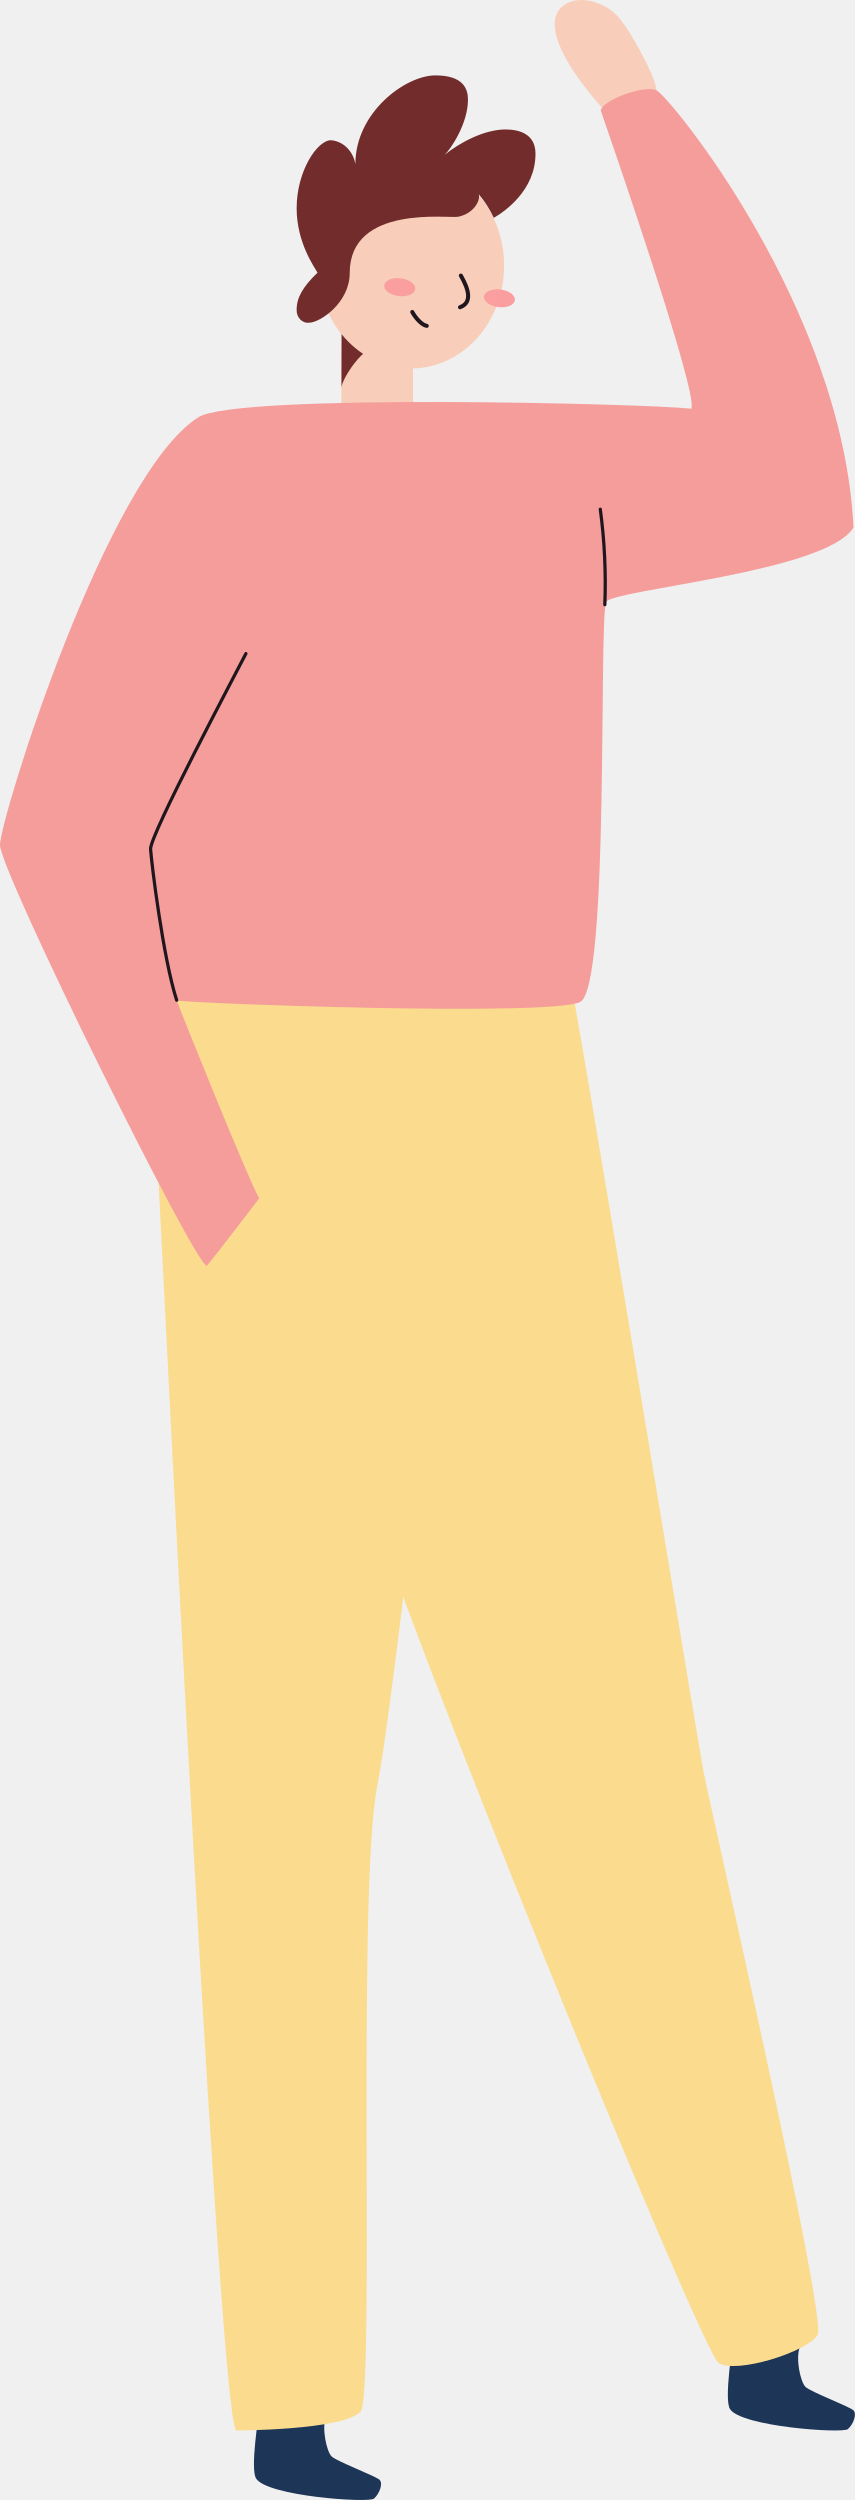
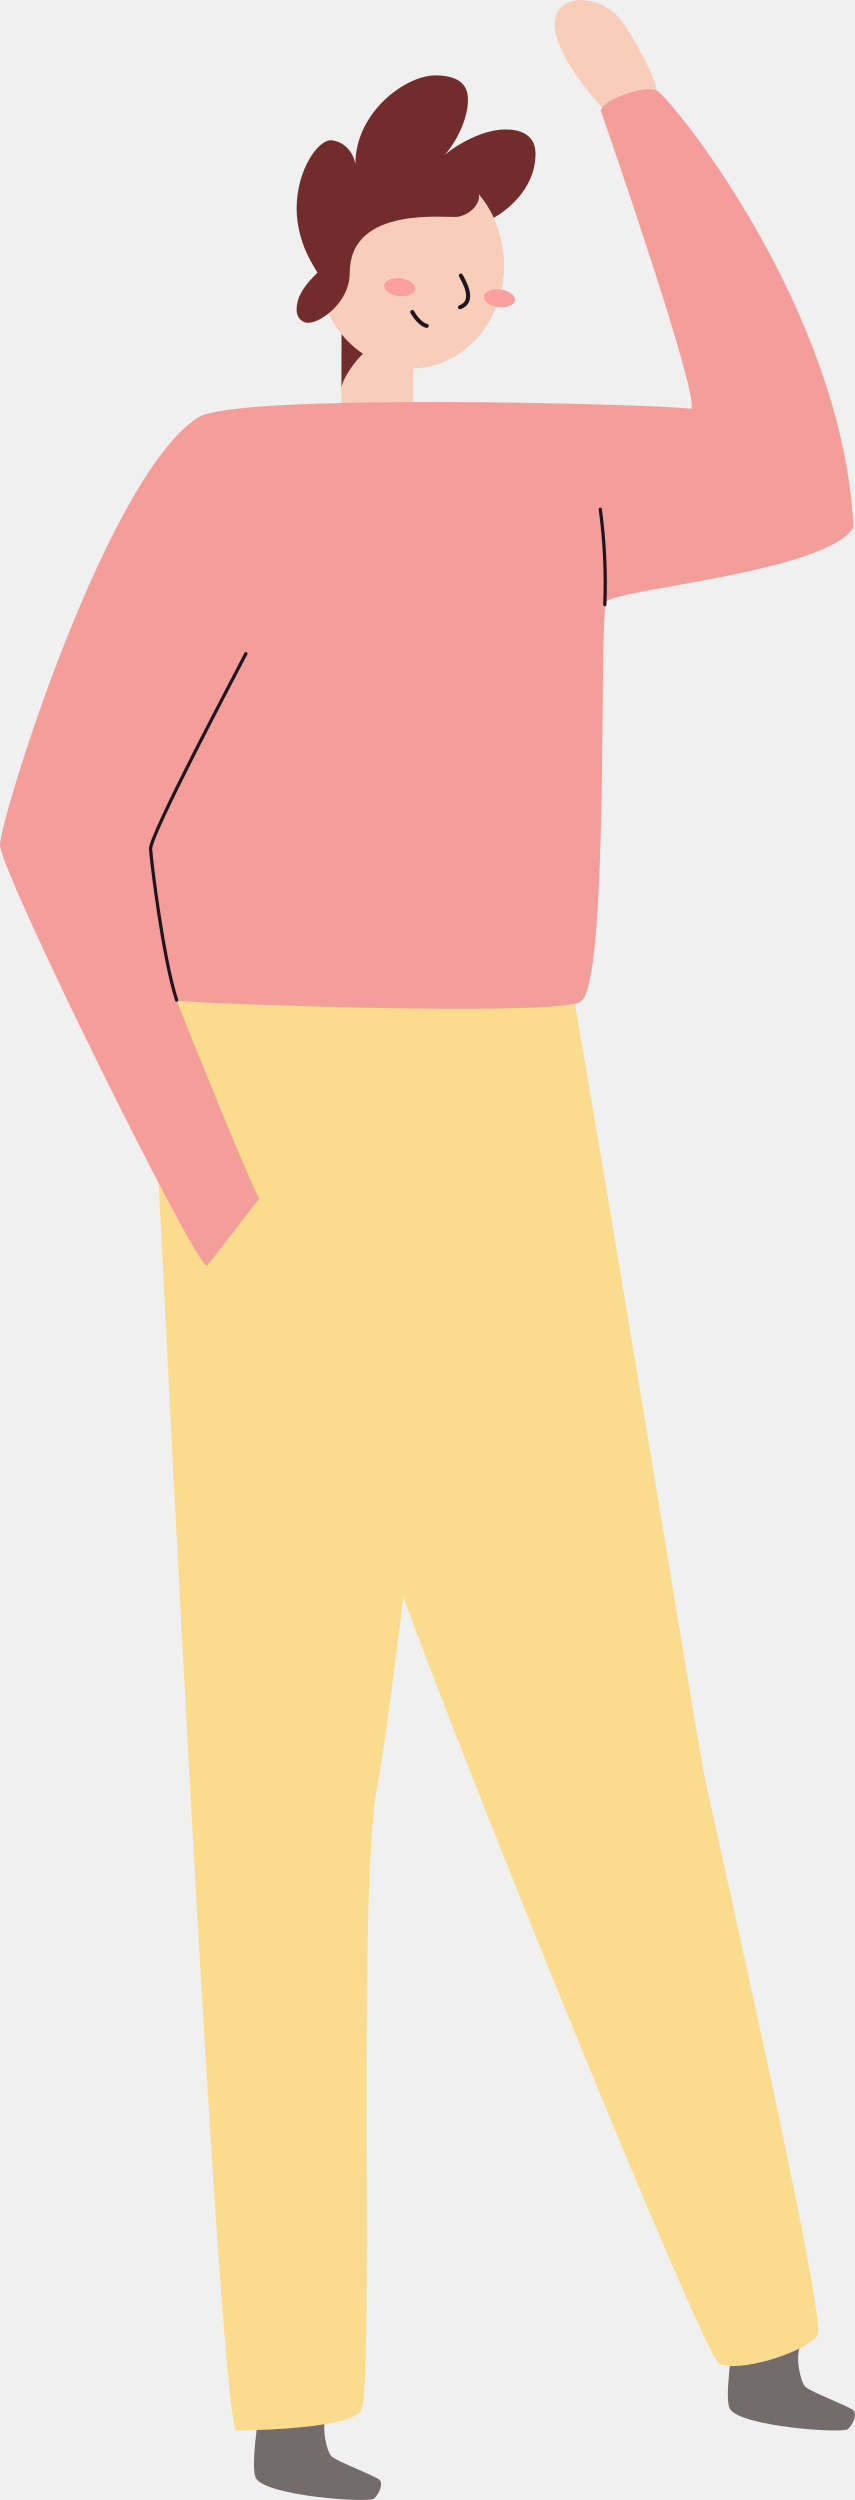
<svg xmlns="http://www.w3.org/2000/svg" width="145" height="424" viewBox="0 0 145 424" fill="none">
  <g clip-path="url(#clip0_45_143)">
-     <path d="M44.04 408.235C43.862 409.762 42.42 418.661 43.421 420.328C45.22 423.354 62.51 424.543 63.418 423.766C64.326 422.988 65.03 421.209 64.368 420.572C63.706 419.935 57.072 417.443 56.232 416.6C55.392 415.757 54.535 411.823 55.273 409.865" fill="#1d3557" />
-     <path d="M124.409 396.452C124.231 397.969 122.797 406.877 123.79 408.545C125.589 411.561 142.879 412.75 143.787 411.982C144.695 411.214 145.399 409.425 144.737 408.788C144.075 408.151 137.441 405.65 136.601 404.807C135.761 403.964 134.904 400.03 135.642 398.082" fill="#1d3557" />
+     <path d="M44.04 408.235C43.862 409.762 42.42 418.661 43.421 420.328C45.22 423.354 62.51 424.543 63.418 423.766C64.326 422.988 65.03 421.209 64.368 420.572C63.706 419.935 57.072 417.443 56.232 416.6C55.392 415.757 54.535 411.823 55.273 409.865" fill="#746C6C" />
+     <path d="M124.409 396.452C124.231 397.969 122.797 406.877 123.79 408.545C125.589 411.561 142.879 412.75 143.787 411.982C144.695 411.214 145.399 409.425 144.737 408.788C144.075 408.151 137.441 405.65 136.601 404.807C135.761 403.964 134.904 400.03 135.642 398.082" fill="#746C6C" />
    <path d="M96.141 163.202C97.405 167.399 118.004 293.517 119.302 300.355C120.6 307.193 140.376 393.173 138.662 396.021C136.949 398.868 124.893 402.671 121.881 400.77C118.869 398.868 66.379 269.631 62.493 253.519C58.607 237.408 62.493 153.151 62.493 153.151L96.141 163.202Z" fill="#FBDC8E" />
    <path d="M80.428 164.139C79.631 171.043 67.549 284.862 63.995 302.846C60.44 320.831 63.698 407.758 61.068 409.116C57.674 412.207 40.044 412.207 40.044 412.207C36.846 409.116 25.537 172.579 25.537 172.579C25.537 172.579 53.636 144.721 80.428 164.139Z" fill="#FBDC8E" />
    <path d="M70.052 72.379C70.052 74.815 57.886 74.955 57.895 72.379V56.062H70.052V72.379Z" fill="#F8CDBA" />
    <path d="M57.912 65.766C57.912 64.314 61.908 58.113 64.224 58.956C61.365 57.832 58.989 55.21 57.937 56.025L57.912 65.766Z" fill="#722C2B" />
    <path d="M69.704 62.497C60.985 62.497 53.916 54.692 53.916 45.065C53.916 35.437 60.985 27.633 69.704 27.633C78.424 27.633 85.493 35.437 85.493 45.065C85.493 54.692 78.424 62.497 69.704 62.497Z" fill="#F8CDBA" />
    <path d="M84.57 52.096C83.127 51.935 82.019 51.132 82.095 50.302C82.171 49.472 83.402 48.93 84.845 49.091C86.287 49.252 87.395 50.055 87.32 50.885C87.244 51.714 86.013 52.257 84.57 52.096Z" fill="#FA9E9F" />
    <path d="M67.657 50.218C66.208 50.052 65.097 49.242 65.175 48.408C65.254 47.574 66.492 47.033 67.942 47.2C69.391 47.366 70.502 48.176 70.424 49.01C70.346 49.843 69.107 50.384 67.657 50.218Z" fill="#FA9E9F" />
    <path d="M78.163 46.742C78.587 47.566 80.793 51.097 78.019 52.109" stroke="#1F161E" stroke-width="0.69" stroke-miterlimit="10" stroke-linecap="round" />
    <path d="M72.377 55.266C71.596 55.153 70.477 53.964 69.925 52.915" stroke="#1F161E" stroke-width="0.69" stroke-miterlimit="10" stroke-linecap="round" />
    <path d="M56.936 46.742C55.015 46.742 53.458 45.022 53.458 42.901C53.458 40.78 55.015 39.061 56.936 39.061C58.857 39.061 60.415 40.78 60.415 42.901C60.415 45.022 58.857 46.742 56.936 46.742Z" fill="#F8CDBA" />
    <path d="M59.312 46.292C59.312 51.397 54.221 54.722 52.474 54.722C52.196 54.764 51.913 54.738 51.646 54.645C51.378 54.553 51.133 54.396 50.926 54.187C50.719 53.978 50.557 53.721 50.451 53.434C50.344 53.148 50.296 52.84 50.31 52.531C50.31 50.395 51.455 48.559 53.848 46.245C53.432 45.449 50.31 41.243 50.31 35.314C50.31 29.038 53.797 23.783 56.13 23.783C57.129 23.857 58.077 24.294 58.826 25.026C59.575 25.759 60.083 26.744 60.27 27.83C60.27 19.062 68.754 12.786 73.845 12.786C78.562 12.786 79.368 15.053 79.368 16.898C79.368 20.926 76.492 25.244 75.406 26.265C78.044 24.12 82.193 21.956 85.731 21.956C87.971 21.956 90.821 22.659 90.821 26.069C90.821 32.316 85.519 35.932 83.746 36.944C83.07 35.486 82.213 34.14 81.2 32.944C81.523 34.124 80.216 36.269 77.713 36.756C76.28 37.103 59.312 34.574 59.312 46.292Z" fill="#722C2B" />
    <path d="M103.03 19.296C105.796 18.32 108.51 17.169 111.157 15.849C112.337 15.081 107.272 5.667 104.922 2.941C102.571 0.215 97.719 -1.18 95.182 1.255C92.645 3.691 94.215 9.686 103.03 19.296Z" fill="#F8CDBA" />
    <path d="M33.656 70.759C18.105 80.557 -7.62939e-05 138.848 -7.62939e-05 143.316C-7.62939e-05 147.784 33.087 214.684 35.073 214.684C36.77 212.688 43.956 203.237 43.956 203.237C42.157 200.193 30.381 170.911 29.965 169.684C32.833 170.209 93.29 172.41 98.38 169.947C103.471 167.483 101.486 104.162 102.834 102.054C104.183 99.947 140.3 97.005 144.754 89.446C142.921 52.109 113.499 16.289 111.344 15.325C109.189 14.36 102.198 16.992 101.884 18.734C102.733 21.188 118.666 67.124 117.232 69.316C109.757 68.464 40.138 66.665 33.656 70.759Z" fill="#F59D9B" />
    <path d="M41.707 110.85C40.239 113.735 25.376 141.677 25.537 144.019C25.698 146.36 27.666 162.547 29.965 169.638" stroke="#1F161E" stroke-width="0.55" stroke-miterlimit="10" stroke-linecap="round" />
    <path d="M102.58 102.551C102.789 97.14 102.53 91.72 101.808 86.364" stroke="#1F161E" stroke-width="0.55" stroke-miterlimit="10" stroke-linecap="round" />
  </g>
  <defs>
    <clipPath id="clip0_45_143">
      <rect width="145" height="424" fill="white" transform="matrix(-1 0 0 1 145 0)" />
    </clipPath>
  </defs>
</svg>
